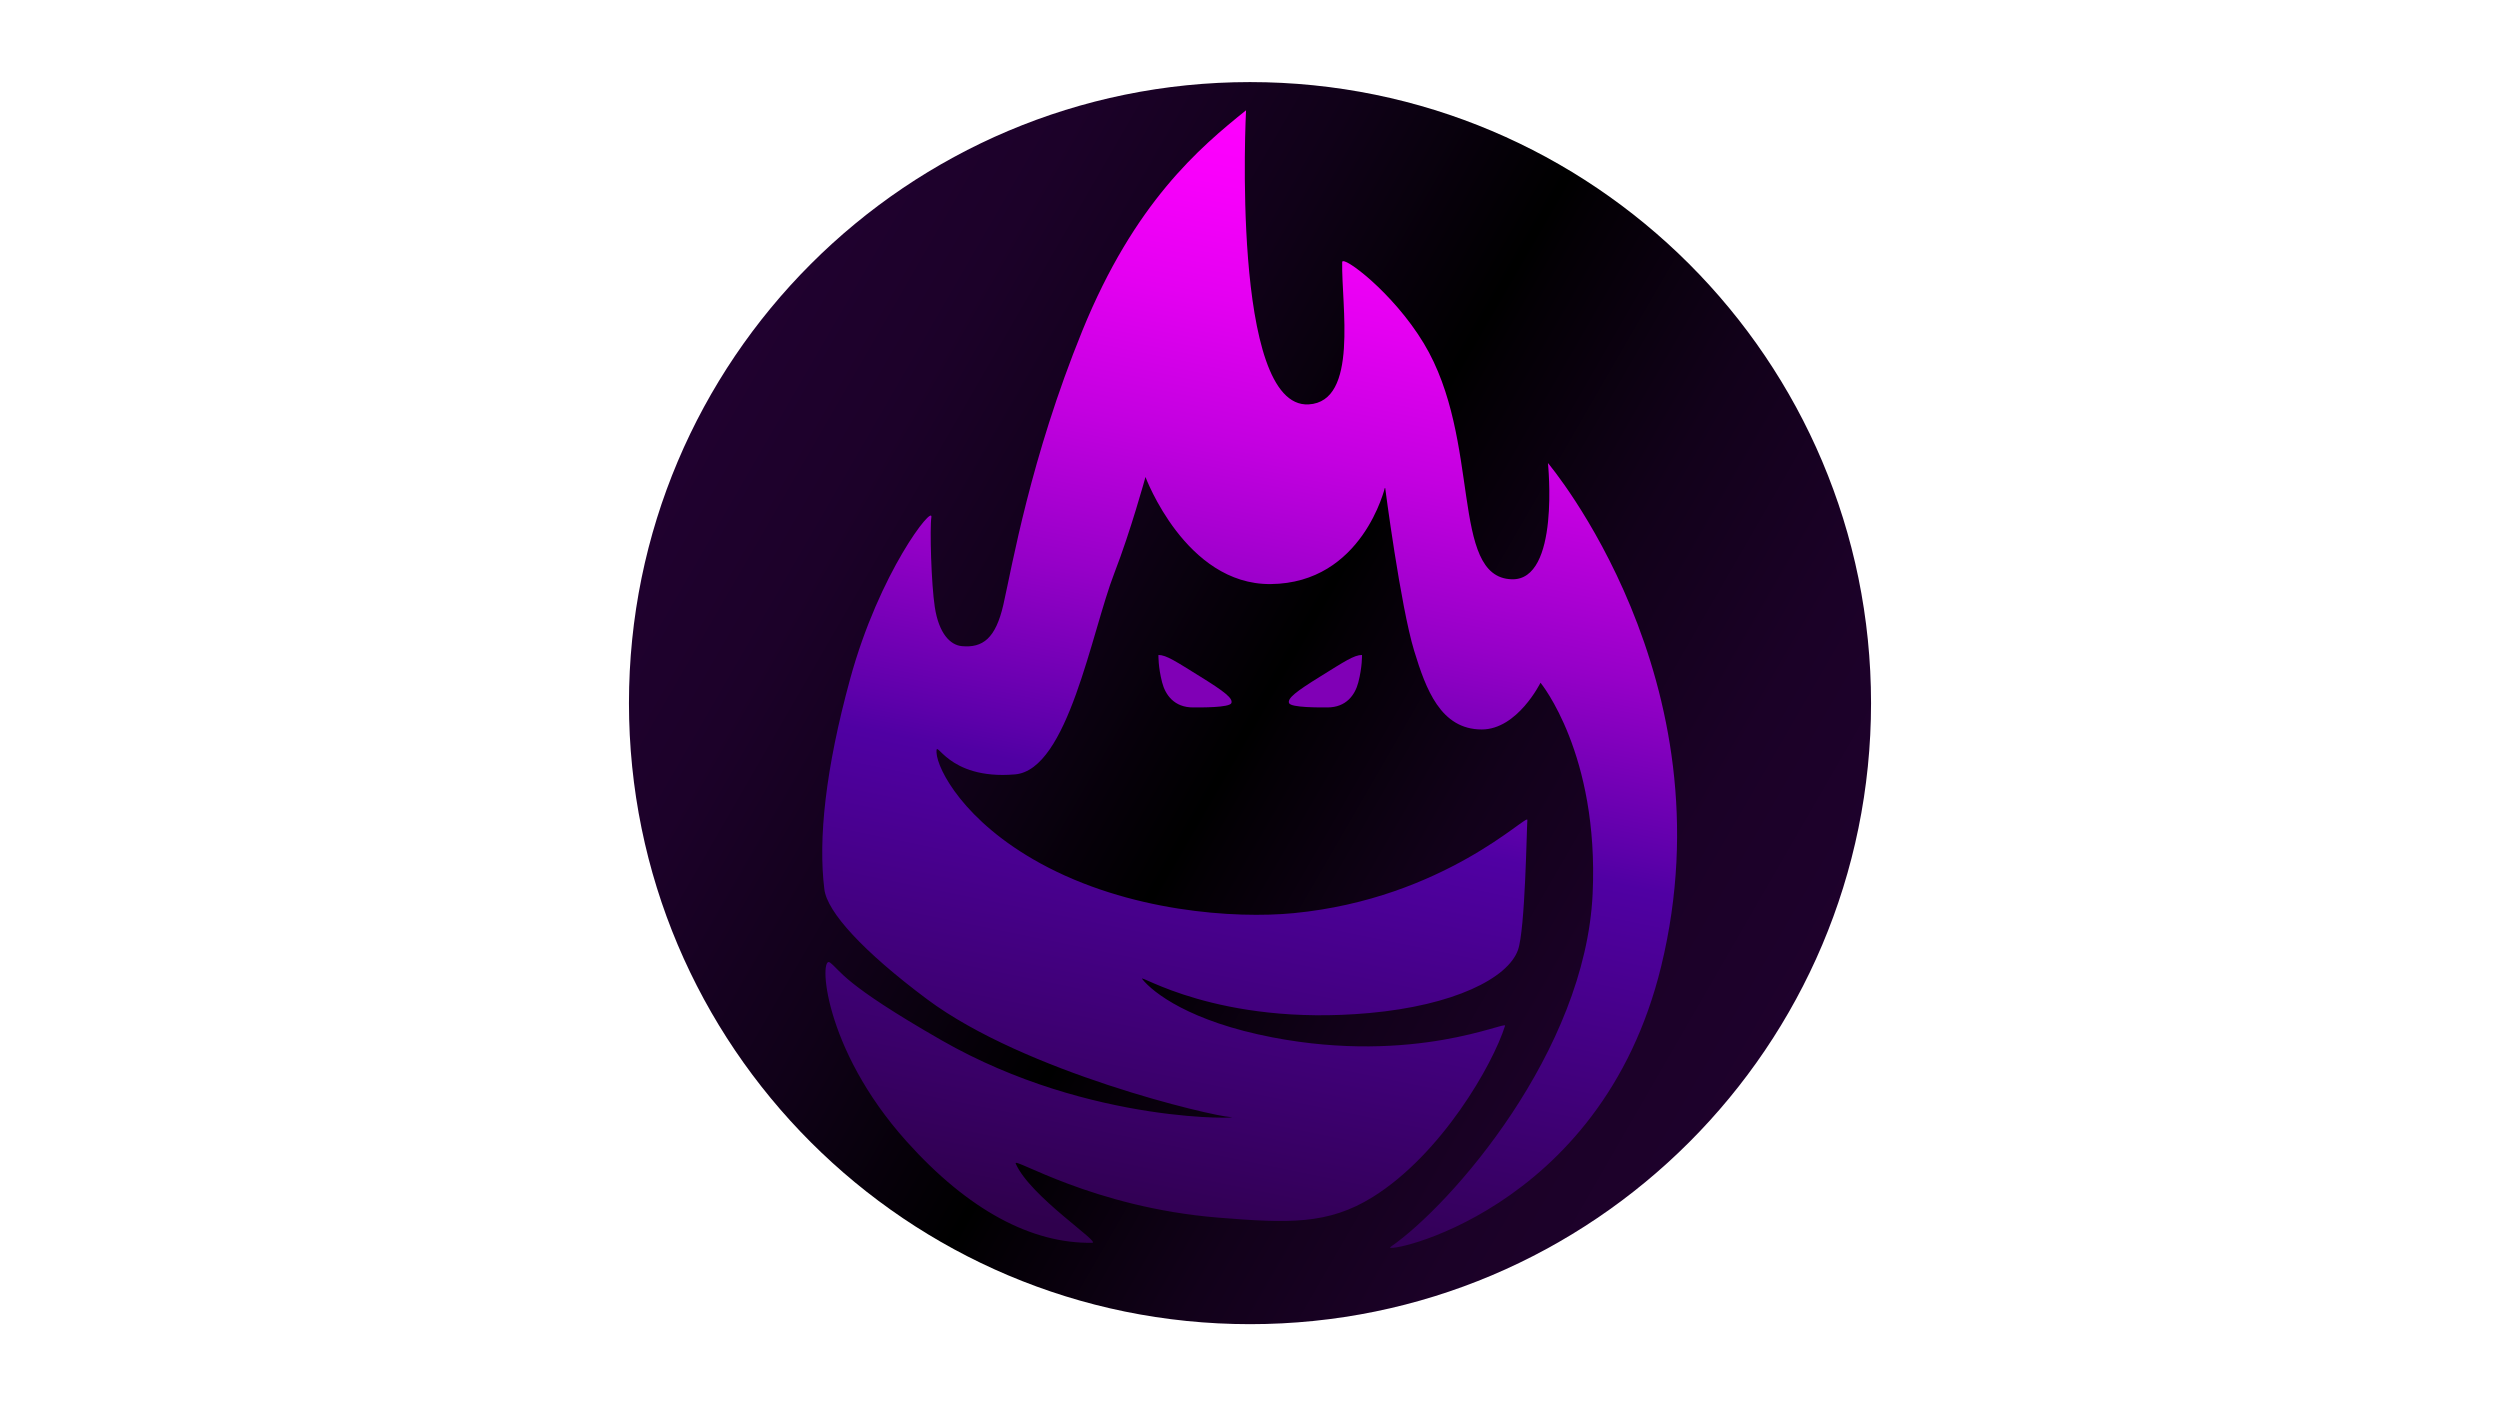
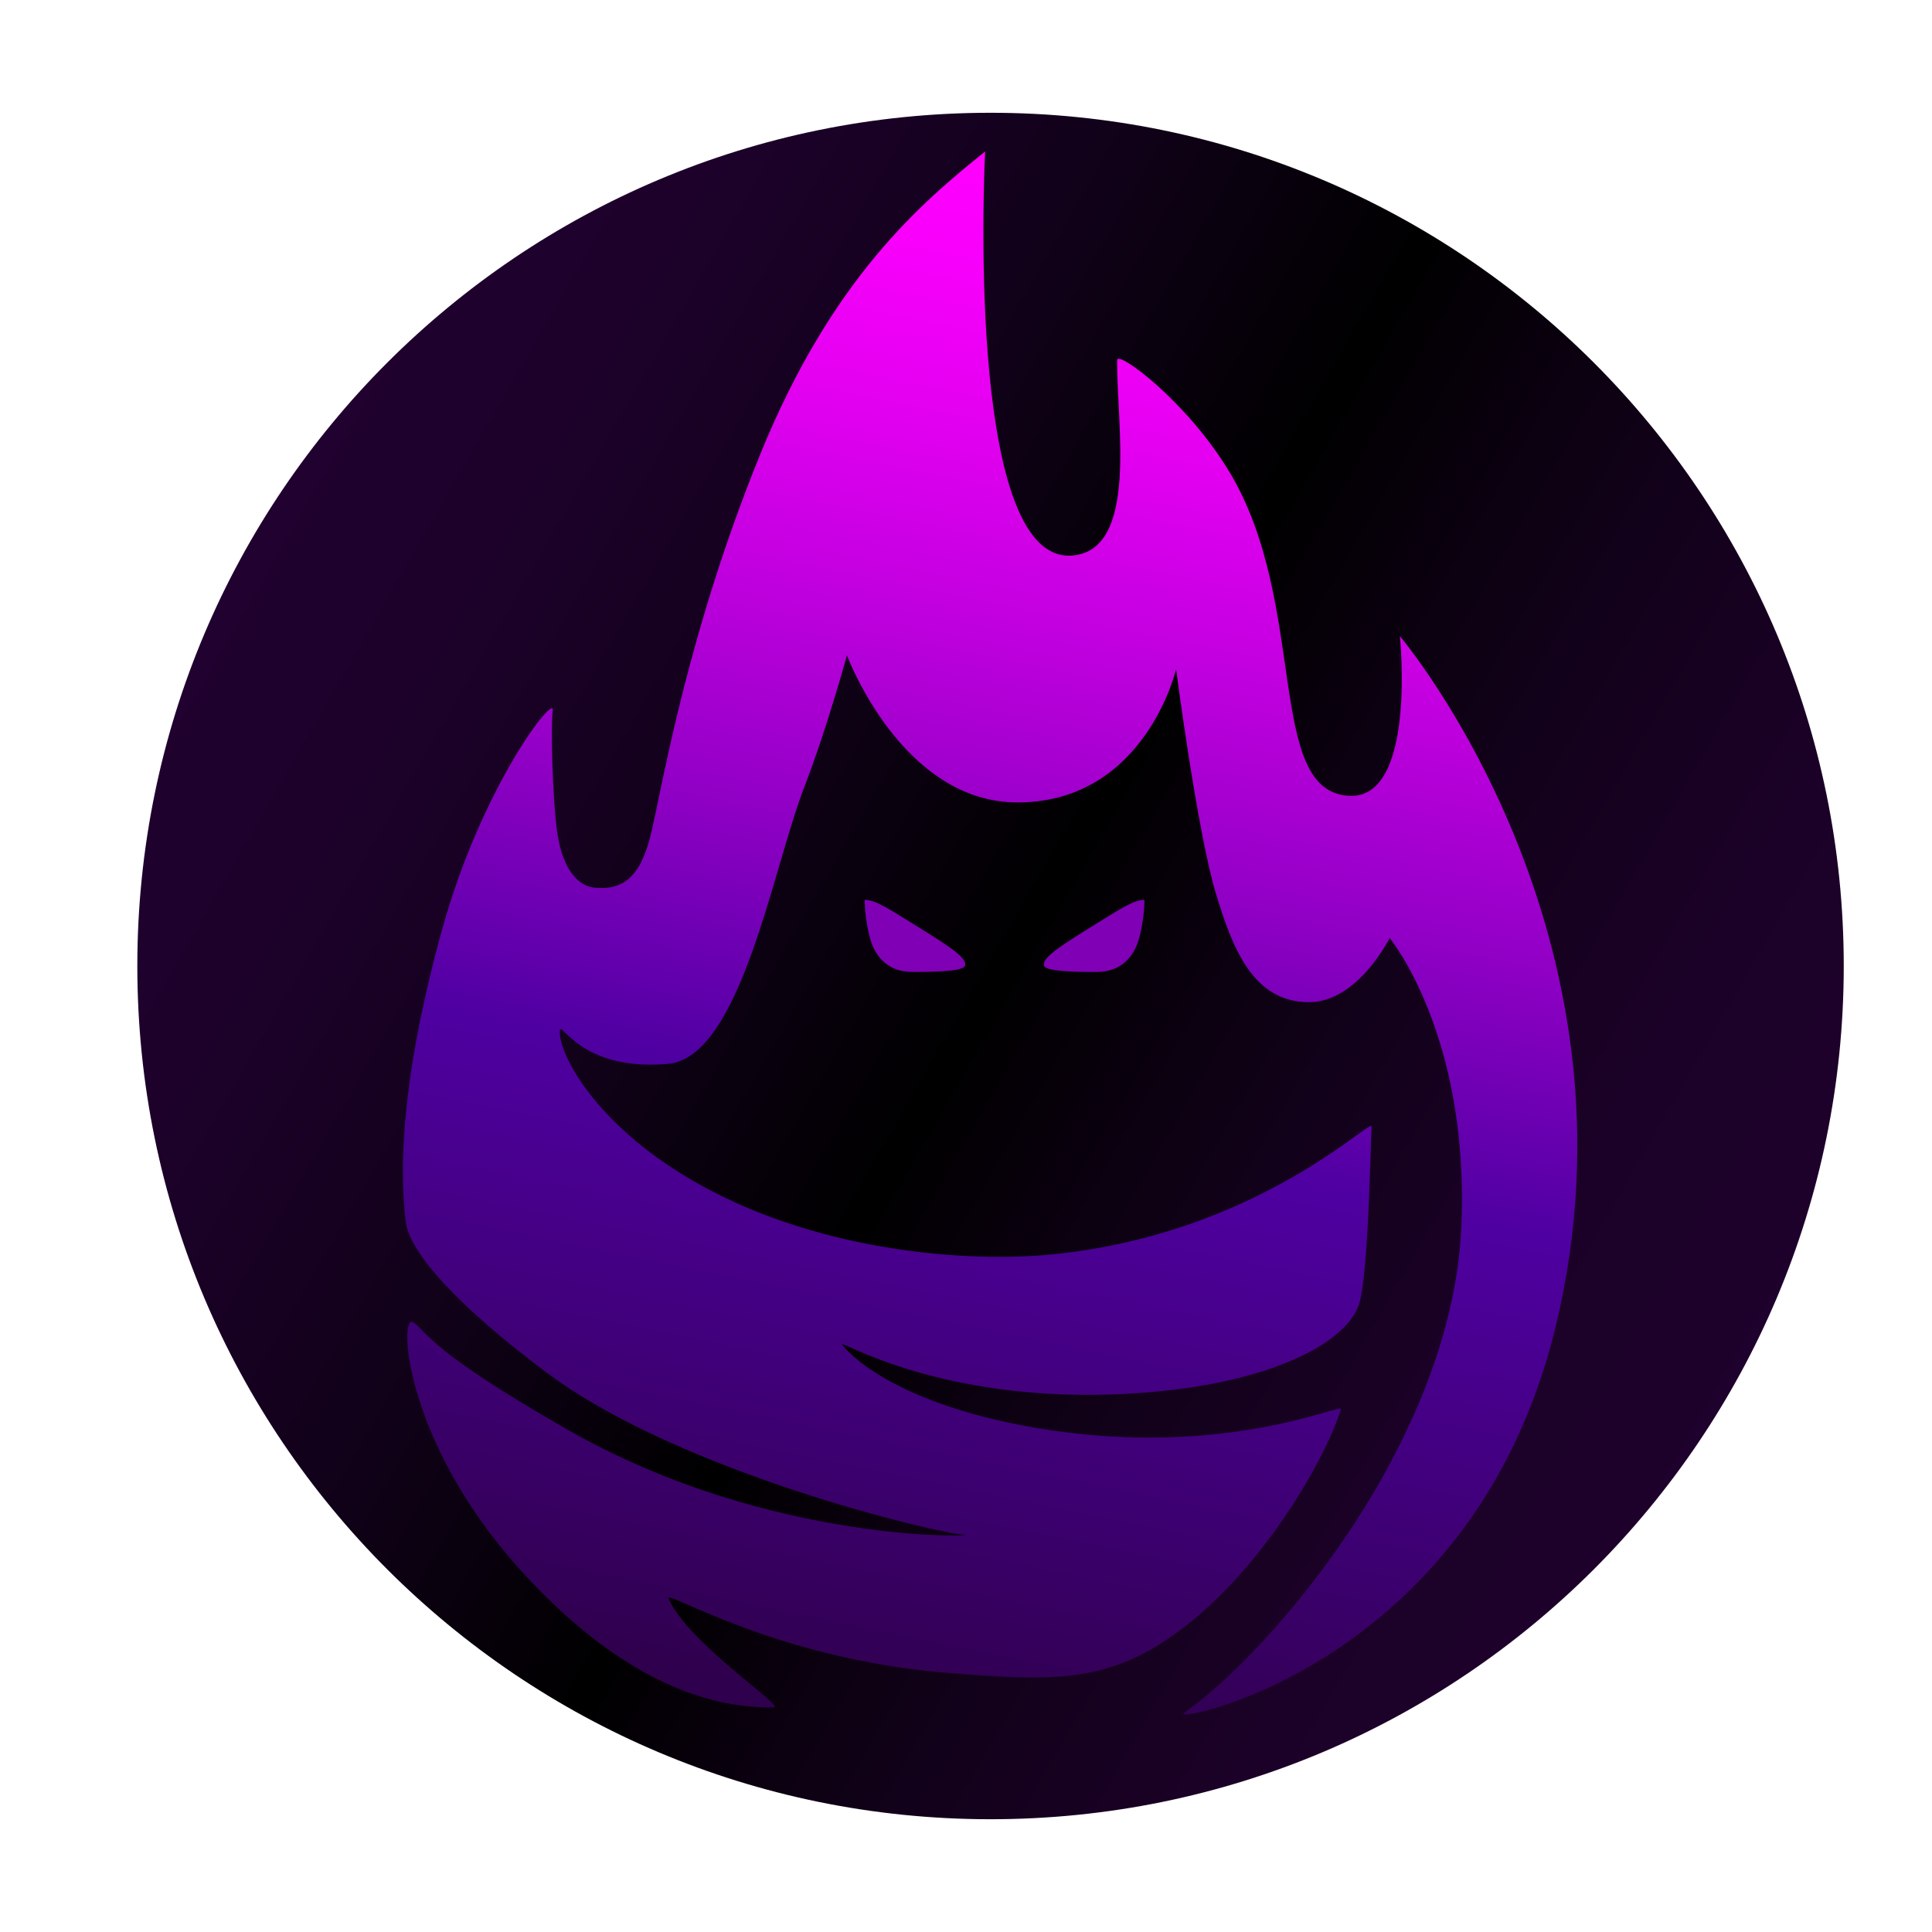
- <svg xmlns="http://www.w3.org/2000/svg" version="1.1" x="0px" y="0px" viewBox="0 0 1920 1080" style="enable-background:new 0 0 1920 1080;" xml:space="preserve">
-   <style type="text/css">
- 	.st0{fill:url(#SVGID_1_);}
- 	.st1{fill:url(#SVGID_00000015319918254669935190000005234318881213878445_);}
- 	.st2{fill:#8000B6;}
- </style>
-   <g id="Circle">
-     <linearGradient id="SVGID_1_" gradientUnits="userSpaceOnUse" x1="552.062" y1="304.477" x2="1378.314" y2="781.514">
-       <stop offset="0" style="stop-color:#20012F" />
-       <stop offset="0.137" style="stop-color:#1C0129" />
-       <stop offset="0.322" style="stop-color:#100118" />
-       <stop offset="0.503" style="stop-color:#000000" />
-       <stop offset="0.527" style="stop-color:#030004" />
-       <stop offset="0.695" style="stop-color:#12011A" />
-       <stop offset="0.856" style="stop-color:#1B0127" />
-       <stop offset="1" style="stop-color:#1E012C" />
+ <svg xmlns="http://www.w3.org/2000/svg" width="720" height="720" overflow="hidden">
+   <defs>
+     <clipPath id="clip0">
+       <rect x="300" y="0" width="720" height="720" />
+     </clipPath>
+     <linearGradient x1="368.035" y1="202.981" x2="918.86" y2="521" gradientUnits="userSpaceOnUse" spreadMethod="pad" id="fill1">
+       <stop offset="0" stop-color="#20012F" stop-opacity="1" />
+       <stop offset="0.137" stop-color="#1C0129" stop-opacity="1" />
+       <stop offset="0.322" stop-color="#100118" stop-opacity="1" />
+       <stop offset="0.503" stop-color="#000000" stop-opacity="1" />
+       <stop offset="0.527" stop-color="#030004" stop-opacity="1" />
+       <stop offset="0.695" stop-color="#12011A" stop-opacity="1" />
+       <stop offset="0.856" stop-color="#1B0127" stop-opacity="1" />
+       <stop offset="1" stop-color="#1E012C" stop-opacity="1" />
    </linearGradient>
-     <circle class="st0" cx="960" cy="540" r="476.96" />
-   </g>
-   <g id="Layer_3">
-     <g>
-       <linearGradient id="SVGID_00000028322058780340893830000016182926431510478753_" gradientUnits="userSpaceOnUse" x1="1071.519" y1="106.929" x2="896.389" y2="958.874">
-         <stop offset="0" style="stop-color:#FF00FF" />
-         <stop offset="0.068" style="stop-color:#F800FB" />
-         <stop offset="0.169" style="stop-color:#E400F1" />
-         <stop offset="0.29" style="stop-color:#C300E0" />
-         <stop offset="0.427" style="stop-color:#9600C8" />
-         <stop offset="0.575" style="stop-color:#5D00AA" />
-         <stop offset="0.605" style="stop-color:#5000A3" />
-         <stop offset="1" style="stop-color:#2F004D" />
-       </linearGradient>
-       <path style="fill:url(#SVGID_00000028322058780340893830000016182926431510478753_);" d="M956.96,84.7    c-35.82,28.79-85.68,70.93-125.71,169.25s-53.97,181.15-60.66,210.42c-5.95,26.05-15.89,33.33-31.87,31.87    c-9.09-0.84-17.7-9.88-20.8-30.02c-2.72-17.64-3.93-60.55-2.63-69c1.58-10.27-39.94,42.14-62.41,124.3    c-18.98,69.41-24.58,122.9-19.77,161.5c2.17,17.42,29.59,47.54,78.76,84.3c75.14,56.18,219.11,89.89,233.15,90.59    c14.05,0.7-106.74,7.02-221.92-58.99c-76.49-43.84-77.25-53.37-85.68-59.69c-8.43-6.32-5.95,65.14,58.85,137.38    c47.53,52.99,96.18,78.61,142.53,77.86c7.06-0.11-47.67-35.55-58.73-60.83c-2.51-5.73,58.92,33.7,155.82,41.52    c53.28,4.3,84.06,5.61,118.6-15.98c52.67-32.92,92.08-101.65,101.39-131.41c1.26-4.02-69.22,29.96-178.55,8.95    c-63.25-12.15-91.68-34.28-100.07-44.77c-4.21-5.27,57.67,36.63,174.34,26.07c64.72-5.86,106.39-26.6,114.19-48.4    c5.62-15.72,6.69-93.85,7.22-99.86c0.5-5.77-63.64,60.31-179.52,71.54c-44.87,4.35-126.67-0.98-194.7-38.36    c-58.64-32.22-78.83-72.16-79.53-84.8c-0.7-12.64,7.46,21.15,60.31,16.59c40.73-3.51,58.6-109.1,76.28-154.67    c12.46-32.11,23.88-73.74,23.88-73.74s30.72,82.78,96.04,82.25c70.82-0.57,87.96-74.53,87.96-74.53s11.85,91.47,22.38,125.88    c8.97,29.32,20.28,60.31,51.88,60.31c27.41,0,45.12-35.9,45.12-35.9s45.04,54.51,40.03,162.22    c-5.62,120.79-108.12,238.49-155.2,271.09c-9.13,6.32,161.49-24.95,207.87-215.61c53.64-220.49-86.99-386.42-86.99-386.42    s9.48,90.59-27.92,89.28c-47.71-1.68-22.65-106.92-67.42-181.19c-23.74-39.38-62.56-68.07-62.68-62.41    c-0.7,33.01,12.82,107.18-25.81,109.29C945.1,313.83,956.96,84.7,956.96,84.7z" />
-       <path class="st2" d="M1046.02,503.01c-6.06,0-13.43,5-32.13,16.59c-18.7,11.59-25.22,16.71-23.91,20.34    c1.32,3.63,23.91,3.36,29.44,3.37c14.48,0,21.26-9.6,23.76-19.22C1046.29,512.14,1046.02,503.01,1046.02,503.01z" />
-       <path class="st2" d="M889.67,503.01c6.06,0,13.43,5,32.13,16.59c18.7,11.59,25.22,16.71,23.91,20.34    c-1.32,3.63-23.91,3.36-29.44,3.37c-14.48,0-21.26-9.6-23.76-19.22C889.4,512.14,889.67,503.01,889.67,503.01z" />
-     </g>
+     <linearGradient x1="714.333" y1="71.285" x2="597.582" y2="639.238" gradientUnits="userSpaceOnUse" spreadMethod="pad" id="fill2">
+       <stop offset="0" stop-color="#FF00FF" stop-opacity="1" />
+       <stop offset="0.068" stop-color="#F800FB" stop-opacity="1" />
+       <stop offset="0.169" stop-color="#E400F1" stop-opacity="1" />
+       <stop offset="0.29" stop-color="#C300E0" stop-opacity="1" />
+       <stop offset="0.427" stop-color="#9600C8" stop-opacity="1" />
+       <stop offset="0.575" stop-color="#5D00AA" stop-opacity="1" />
+       <stop offset="0.605" stop-color="#5000A3" stop-opacity="1" />
+       <stop offset="1" stop-color="#2F004D" stop-opacity="1" />
+     </linearGradient>
+   </defs>
+   <g clip-path="url(#clip0)" transform="translate(-300 0)">
+     <path d="M957.956 359.994C957.956 535.602 815.597 677.961 639.989 677.961 464.38 677.961 322.021 535.602 322.021 359.994 322.021 184.385 464.38 42.026 639.989 42.026 815.597 42.026 957.956 184.385 957.956 359.994Z" fill="url(#fill1)" fill-rule="nonzero" transform="matrix(1 0 0 1.00002 29.1568 0)" />
+     <path d="M637.962 56.466C614.082 75.659 580.843 103.751 554.157 169.297 527.471 234.842 518.177 290.062 513.718 309.574 509.751 326.941 503.124 331.794 492.471 330.821 486.411 330.261 480.671 324.234 478.605 310.808 476.792 299.048 475.985 270.442 476.852 264.809 477.905 257.962 450.225 292.901 435.246 347.674 422.592 393.946 418.859 429.606 422.066 455.339 423.512 466.952 441.792 487.031 474.572 511.538 524.664 548.99 620.642 571.463 630.002 571.93 639.369 572.396 558.843 576.61 482.058 532.604 431.066 503.378 430.559 497.025 424.939 492.811 419.319 488.598 420.973 536.237 464.172 584.396 495.858 619.722 528.291 636.802 559.19 636.302 563.897 636.229 527.411 612.602 520.037 595.749 518.364 591.929 559.317 618.216 623.916 623.429 659.435 626.296 679.955 627.169 702.981 612.776 738.094 590.83 764.366 545.01 770.573 525.171 771.413 522.491 724.427 545.144 651.542 531.137 609.376 523.037 590.423 508.284 584.83 501.291 582.023 497.778 623.276 525.711 701.054 518.671 744.2 514.764 771.98 500.938 777.18 486.405 780.926 475.925 781.639 423.839 781.993 419.833 782.326 415.986 739.567 460.039 662.315 467.525 632.402 470.425 577.87 466.872 532.517 441.952 493.425 420.473 479.965 393.846 479.498 385.42 479.031 376.993 484.471 399.52 519.704 396.48 546.857 394.14 558.77 323.748 570.557 293.368 578.863 271.962 586.476 244.209 586.476 244.209 586.476 244.209 606.956 299.395 650.502 299.041 697.714 298.661 709.141 249.356 709.141 249.356 709.141 249.356 717.041 310.335 724.06 333.274 730.04 352.82 737.58 373.48 758.647 373.48 776.92 373.48 788.726 349.547 788.726 349.547 788.726 349.547 818.752 385.887 815.412 457.692 811.666 538.217 743.333 616.682 711.947 638.415 705.861 642.629 819.605 621.782 850.525 494.678 886.284 347.687 792.533 237.069 792.533 237.069 792.533 237.069 798.853 297.461 773.92 296.588 742.113 295.468 758.82 225.309 728.974 175.797 713.147 149.544 687.268 130.418 687.188 134.191 686.721 156.197 695.734 205.643 669.981 207.05 630.055 209.216 637.962 56.466 637.962 56.466Z" fill="url(#fill2)" fill-rule="nonzero" transform="matrix(1 0 0 1.00002 29.1568 0)" />
+     <path d="M697.334 335.334C693.294 335.334 688.381 338.667 675.915 346.394 663.448 354.12 659.102 357.534 659.975 359.954 660.855 362.374 675.915 362.194 679.601 362.2 689.254 362.2 693.774 355.8 695.441 349.387 697.514 341.421 697.334 335.334 697.334 335.334Z" fill="#8000B6" fill-rule="nonzero" fill-opacity="1" transform="matrix(1 0 0 1.00002 29.1568 0)" />
+     <path d="M593.103 335.334C597.143 335.334 602.056 338.667 614.522 346.394 626.989 354.12 631.335 357.534 630.462 359.954 629.582 362.374 614.522 362.194 610.836 362.2 601.183 362.2 596.663 355.8 594.996 349.387 592.923 341.421 593.103 335.334 593.103 335.334Z" fill="#8000B6" fill-rule="nonzero" fill-opacity="1" transform="matrix(1 0 0 1.00002 29.1568 0)" />
  </g>
</svg>
